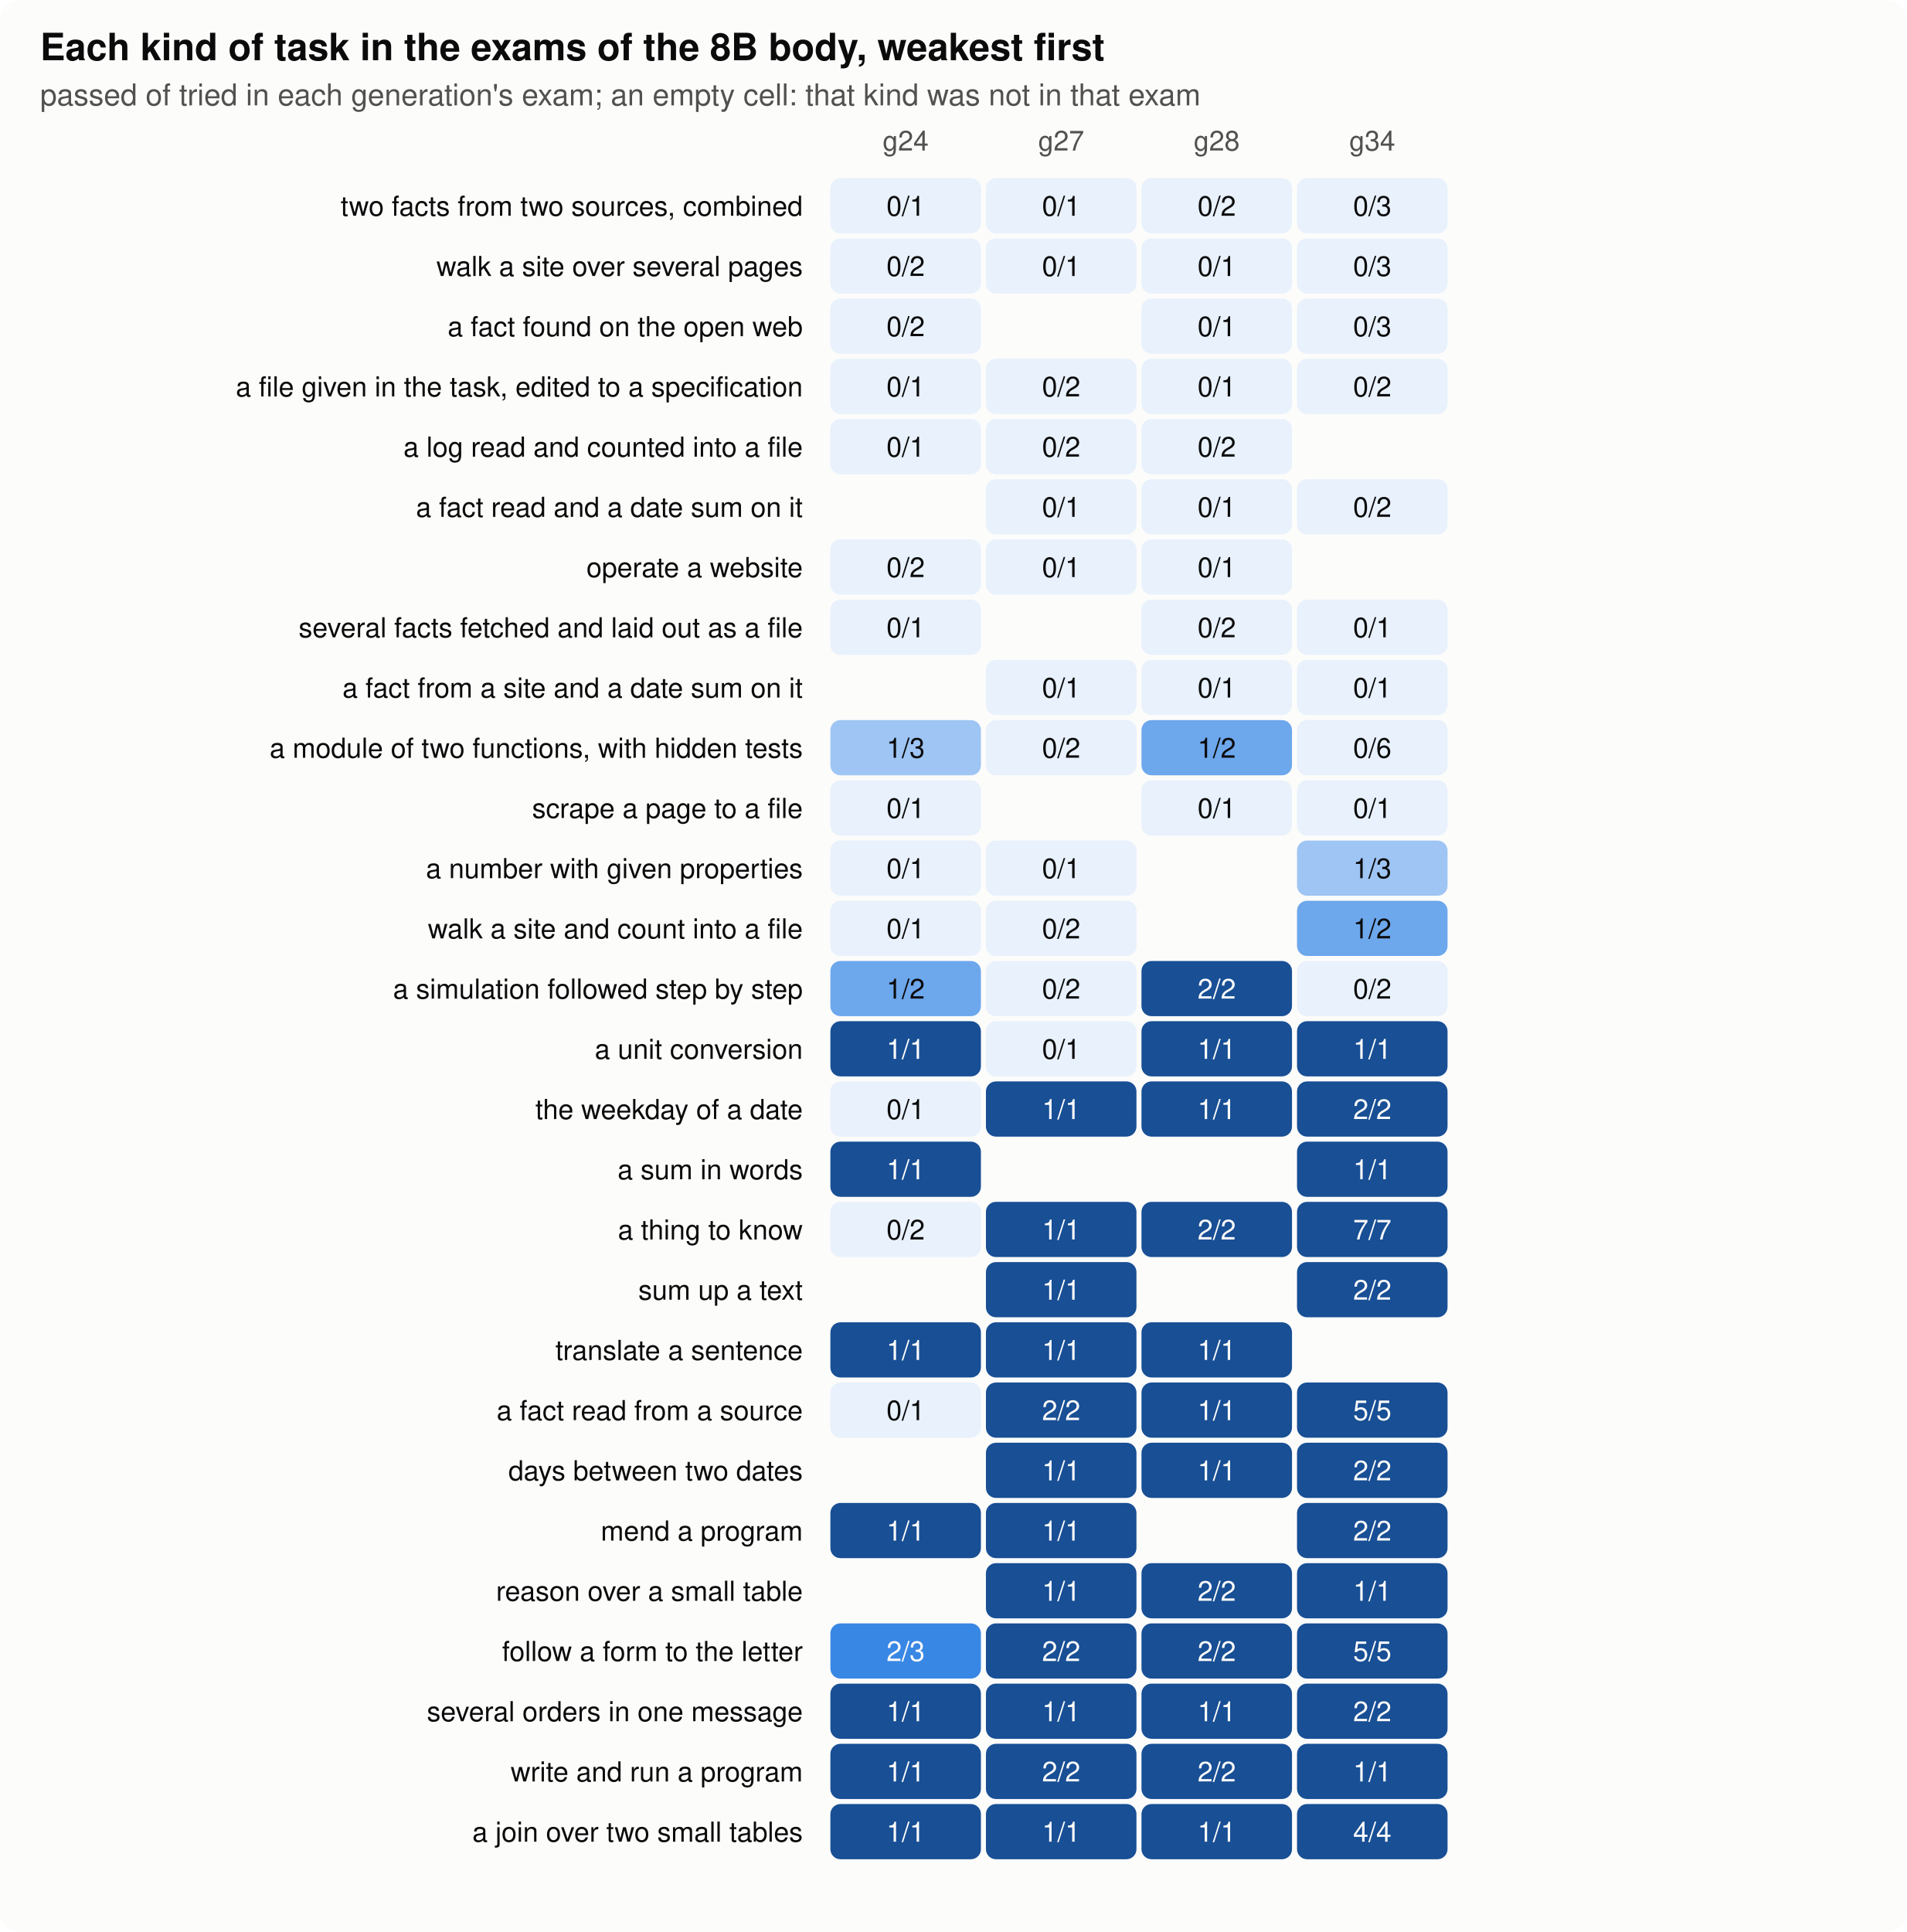
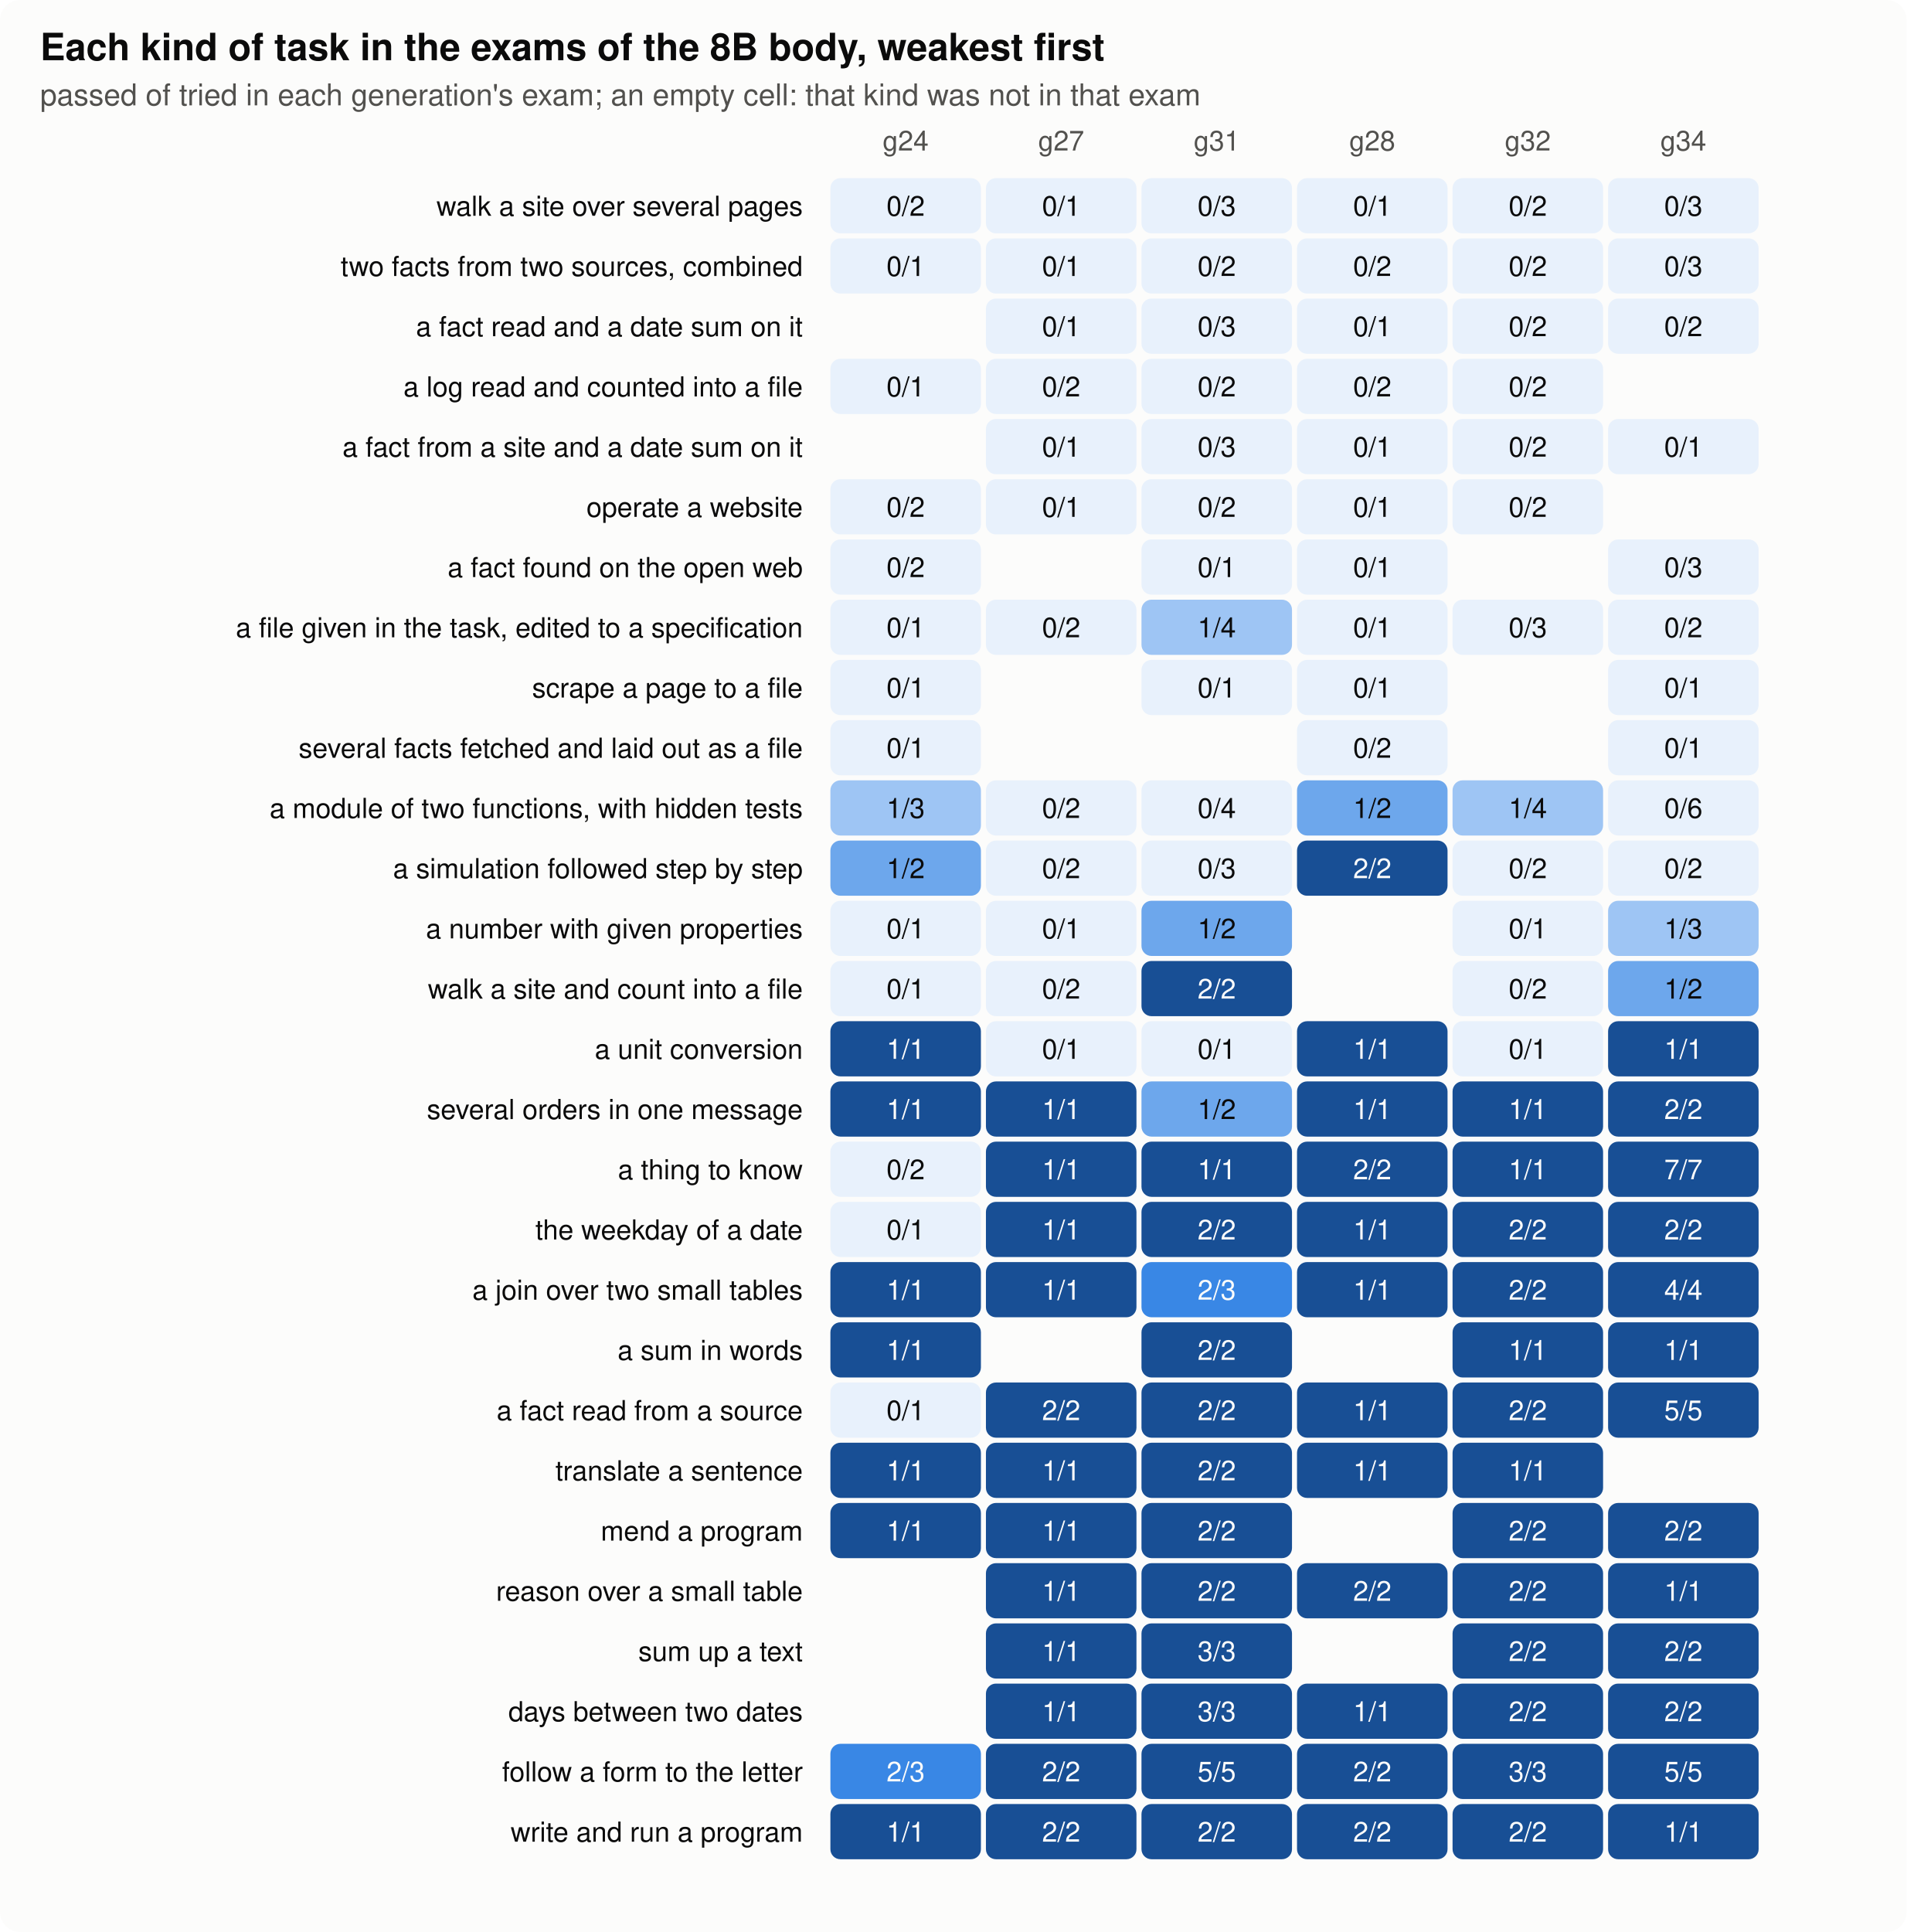
<svg xmlns="http://www.w3.org/2000/svg" width="760" height="770" viewBox="0 0 760 770" role="img" aria-label="kinds of task">
  <style>
- .bg{fill:#fcfcfb}.ink{fill:#0b0b0b}.ink2{fill:#52514e}.grid{stroke:#e4e3df}.axis{stroke:#b9b8b2}.dna{stroke:#52514e;fill:#fcfcfb}
+ .bg{fill:#fcfcfb}.ink{fill:#0b0b0b}.ink2{fill:#52514e}.grid{stroke:#e4e3df}.axis{stroke:#b9b8b2}.dna{stroke:#52514e;fill:#fcfcfb}.lost{fill:#d03b3b}
.h0{fill:#e8f1fc}.h1{fill:#cde2fb}.h2{fill:#9ec5f4}.h3{fill:#6da7ec}.h4{fill:#3987e5}.h5{fill:#256abf}.h6{fill:#184f95}
- @media (prefers-color-scheme: dark){.bg{fill:#1a1a19}.ink{fill:#f0efec}.ink2{fill:#c3c2b7}.grid{stroke:#2c2c2a}.axis{stroke:#5a5955}.dna{stroke:#c3c2b7;fill:#1a1a19}.h0{fill:#1f2a38}.h1{fill:#173a66}.h2{fill:#1c5cab}.h3{fill:#2a78d6}.h4{fill:#5598e7}.h5{fill:#86b6ef}.h6{fill:#b7d3f6}}
+ @media (prefers-color-scheme: dark){.bg{fill:#1a1a19}.ink{fill:#f0efec}.ink2{fill:#c3c2b7}.grid{stroke:#2c2c2a}.axis{stroke:#5a5955}.dna{stroke:#c3c2b7;fill:#1a1a19}.lost{fill:#e66767}.h0{fill:#1f2a38}.h1{fill:#173a66}.h2{fill:#1c5cab}.h3{fill:#2a78d6}.h4{fill:#5598e7}.h5{fill:#86b6ef}.h6{fill:#b7d3f6}}
text{font-family:-apple-system,"Segoe UI",Helvetica,Arial,sans-serif}
</style>
  <rect class="bg" width="760" height="770" rx="8" />
  <text x="16.0" y="24.0" class="ink" font-size="15" text-anchor="start" font-weight="600">Each kind of task in the exams of the 8B body, weakest first</text>
  <text x="16.0" y="42.0" class="ink2" font-size="12" text-anchor="start" font-weight="normal">passed of tried in each generation's exam; an empty cell: that kind was not in that exam</text>
  <text x="361.0" y="60.0" class="ink2" font-size="11" text-anchor="middle" font-weight="normal">g24</text>
  <text x="423.0" y="60.0" class="ink2" font-size="11" text-anchor="middle" font-weight="normal">g27</text>
-   <text x="485.0" y="60.0" class="ink2" font-size="11" text-anchor="middle" font-weight="normal">g28</text>
-   <text x="547.0" y="60.0" class="ink2" font-size="11" text-anchor="middle" font-weight="normal">g34</text>
-   <text x="320.0" y="86.0" class="ink" font-size="11" text-anchor="end" font-weight="normal">two facts from two sources, combined</text>
+   <text x="485.0" y="60.0" class="ink2" font-size="11" text-anchor="middle" font-weight="normal">g31</text>
+   <text x="547.0" y="60.0" class="ink2" font-size="11" text-anchor="middle" font-weight="normal">g28</text>
+   <text x="609.0" y="60.0" class="ink2" font-size="11" text-anchor="middle" font-weight="normal">g32</text>
+   <text x="671.0" y="60.0" class="ink2" font-size="11" text-anchor="middle" font-weight="normal">g34</text>
+   <text x="320.0" y="86.0" class="ink" font-size="11" text-anchor="end" font-weight="normal">walk a site over several pages</text>
  <rect class="h0" x="331" y="71" width="60" height="22" rx="4" />
-   <text x="361.0" y="86.0" class="ink" font-size="11" text-anchor="middle" font-weight="normal">0/1</text>
+   <text x="361.0" y="86.0" class="ink" font-size="11" text-anchor="middle" font-weight="normal">0/2</text>
  <rect class="h0" x="393" y="71" width="60" height="22" rx="4" />
  <text x="423.0" y="86.0" class="ink" font-size="11" text-anchor="middle" font-weight="normal">0/1</text>
  <rect class="h0" x="455" y="71" width="60" height="22" rx="4" />
-   <text x="485.0" y="86.0" class="ink" font-size="11" text-anchor="middle" font-weight="normal">0/2</text>
+   <text x="485.0" y="86.0" class="ink" font-size="11" text-anchor="middle" font-weight="normal">0/3</text>
  <rect class="h0" x="517" y="71" width="60" height="22" rx="4" />
-   <text x="547.0" y="86.0" class="ink" font-size="11" text-anchor="middle" font-weight="normal">0/3</text>
-   <text x="320.0" y="110.0" class="ink" font-size="11" text-anchor="end" font-weight="normal">walk a site over several pages</text>
+   <text x="547.0" y="86.0" class="ink" font-size="11" text-anchor="middle" font-weight="normal">0/1</text>
+   <rect class="h0" x="579" y="71" width="60" height="22" rx="4" />
+   <text x="609.0" y="86.0" class="ink" font-size="11" text-anchor="middle" font-weight="normal">0/2</text>
+   <rect class="h0" x="641" y="71" width="60" height="22" rx="4" />
+   <text x="671.0" y="86.0" class="ink" font-size="11" text-anchor="middle" font-weight="normal">0/3</text>
+   <text x="320.0" y="110.0" class="ink" font-size="11" text-anchor="end" font-weight="normal">two facts from two sources, combined</text>
  <rect class="h0" x="331" y="95" width="60" height="22" rx="4" />
-   <text x="361.0" y="110.0" class="ink" font-size="11" text-anchor="middle" font-weight="normal">0/2</text>
+   <text x="361.0" y="110.0" class="ink" font-size="11" text-anchor="middle" font-weight="normal">0/1</text>
  <rect class="h0" x="393" y="95" width="60" height="22" rx="4" />
  <text x="423.0" y="110.0" class="ink" font-size="11" text-anchor="middle" font-weight="normal">0/1</text>
  <rect class="h0" x="455" y="95" width="60" height="22" rx="4" />
-   <text x="485.0" y="110.0" class="ink" font-size="11" text-anchor="middle" font-weight="normal">0/1</text>
+   <text x="485.0" y="110.0" class="ink" font-size="11" text-anchor="middle" font-weight="normal">0/2</text>
  <rect class="h0" x="517" y="95" width="60" height="22" rx="4" />
-   <text x="547.0" y="110.0" class="ink" font-size="11" text-anchor="middle" font-weight="normal">0/3</text>
-   <text x="320.0" y="134.0" class="ink" font-size="11" text-anchor="end" font-weight="normal">a fact found on the open web</text>
-   <rect class="h0" x="331" y="119" width="60" height="22" rx="4" />
-   <text x="361.0" y="134.0" class="ink" font-size="11" text-anchor="middle" font-weight="normal">0/2</text>
+   <text x="547.0" y="110.0" class="ink" font-size="11" text-anchor="middle" font-weight="normal">0/2</text>
+   <rect class="h0" x="579" y="95" width="60" height="22" rx="4" />
+   <text x="609.0" y="110.0" class="ink" font-size="11" text-anchor="middle" font-weight="normal">0/2</text>
+   <rect class="h0" x="641" y="95" width="60" height="22" rx="4" />
+   <text x="671.0" y="110.0" class="ink" font-size="11" text-anchor="middle" font-weight="normal">0/3</text>
+   <text x="320.0" y="134.0" class="ink" font-size="11" text-anchor="end" font-weight="normal">a fact read and a date sum on it</text>
+   <rect class="h0" x="393" y="119" width="60" height="22" rx="4" />
+   <text x="423.0" y="134.0" class="ink" font-size="11" text-anchor="middle" font-weight="normal">0/1</text>
  <rect class="h0" x="455" y="119" width="60" height="22" rx="4" />
-   <text x="485.0" y="134.0" class="ink" font-size="11" text-anchor="middle" font-weight="normal">0/1</text>
+   <text x="485.0" y="134.0" class="ink" font-size="11" text-anchor="middle" font-weight="normal">0/3</text>
  <rect class="h0" x="517" y="119" width="60" height="22" rx="4" />
-   <text x="547.0" y="134.0" class="ink" font-size="11" text-anchor="middle" font-weight="normal">0/3</text>
-   <text x="320.0" y="158.0" class="ink" font-size="11" text-anchor="end" font-weight="normal">a file given in the task, edited to a specification</text>
+   <text x="547.0" y="134.0" class="ink" font-size="11" text-anchor="middle" font-weight="normal">0/1</text>
+   <rect class="h0" x="579" y="119" width="60" height="22" rx="4" />
+   <text x="609.0" y="134.0" class="ink" font-size="11" text-anchor="middle" font-weight="normal">0/2</text>
+   <rect class="h0" x="641" y="119" width="60" height="22" rx="4" />
+   <text x="671.0" y="134.0" class="ink" font-size="11" text-anchor="middle" font-weight="normal">0/2</text>
+   <text x="320.0" y="158.0" class="ink" font-size="11" text-anchor="end" font-weight="normal">a log read and counted into a file</text>
  <rect class="h0" x="331" y="143" width="60" height="22" rx="4" />
  <text x="361.0" y="158.0" class="ink" font-size="11" text-anchor="middle" font-weight="normal">0/1</text>
  <rect class="h0" x="393" y="143" width="60" height="22" rx="4" />
  <text x="423.0" y="158.0" class="ink" font-size="11" text-anchor="middle" font-weight="normal">0/2</text>
  <rect class="h0" x="455" y="143" width="60" height="22" rx="4" />
-   <text x="485.0" y="158.0" class="ink" font-size="11" text-anchor="middle" font-weight="normal">0/1</text>
+   <text x="485.0" y="158.0" class="ink" font-size="11" text-anchor="middle" font-weight="normal">0/2</text>
  <rect class="h0" x="517" y="143" width="60" height="22" rx="4" />
  <text x="547.0" y="158.0" class="ink" font-size="11" text-anchor="middle" font-weight="normal">0/2</text>
-   <text x="320.0" y="182.0" class="ink" font-size="11" text-anchor="end" font-weight="normal">a log read and counted into a file</text>
-   <rect class="h0" x="331" y="167" width="60" height="22" rx="4" />
-   <text x="361.0" y="182.0" class="ink" font-size="11" text-anchor="middle" font-weight="normal">0/1</text>
+   <rect class="h0" x="579" y="143" width="60" height="22" rx="4" />
+   <text x="609.0" y="158.0" class="ink" font-size="11" text-anchor="middle" font-weight="normal">0/2</text>
+   <text x="320.0" y="182.0" class="ink" font-size="11" text-anchor="end" font-weight="normal">a fact from a site and a date sum on it</text>
  <rect class="h0" x="393" y="167" width="60" height="22" rx="4" />
-   <text x="423.0" y="182.0" class="ink" font-size="11" text-anchor="middle" font-weight="normal">0/2</text>
+   <text x="423.0" y="182.0" class="ink" font-size="11" text-anchor="middle" font-weight="normal">0/1</text>
  <rect class="h0" x="455" y="167" width="60" height="22" rx="4" />
-   <text x="485.0" y="182.0" class="ink" font-size="11" text-anchor="middle" font-weight="normal">0/2</text>
-   <text x="320.0" y="206.0" class="ink" font-size="11" text-anchor="end" font-weight="normal">a fact read and a date sum on it</text>
+   <text x="485.0" y="182.0" class="ink" font-size="11" text-anchor="middle" font-weight="normal">0/3</text>
+   <rect class="h0" x="517" y="167" width="60" height="22" rx="4" />
+   <text x="547.0" y="182.0" class="ink" font-size="11" text-anchor="middle" font-weight="normal">0/1</text>
+   <rect class="h0" x="579" y="167" width="60" height="22" rx="4" />
+   <text x="609.0" y="182.0" class="ink" font-size="11" text-anchor="middle" font-weight="normal">0/2</text>
+   <rect class="h0" x="641" y="167" width="60" height="22" rx="4" />
+   <text x="671.0" y="182.0" class="ink" font-size="11" text-anchor="middle" font-weight="normal">0/1</text>
+   <text x="320.0" y="206.0" class="ink" font-size="11" text-anchor="end" font-weight="normal">operate a website</text>
+   <rect class="h0" x="331" y="191" width="60" height="22" rx="4" />
+   <text x="361.0" y="206.0" class="ink" font-size="11" text-anchor="middle" font-weight="normal">0/2</text>
  <rect class="h0" x="393" y="191" width="60" height="22" rx="4" />
  <text x="423.0" y="206.0" class="ink" font-size="11" text-anchor="middle" font-weight="normal">0/1</text>
  <rect class="h0" x="455" y="191" width="60" height="22" rx="4" />
-   <text x="485.0" y="206.0" class="ink" font-size="11" text-anchor="middle" font-weight="normal">0/1</text>
+   <text x="485.0" y="206.0" class="ink" font-size="11" text-anchor="middle" font-weight="normal">0/2</text>
  <rect class="h0" x="517" y="191" width="60" height="22" rx="4" />
-   <text x="547.0" y="206.0" class="ink" font-size="11" text-anchor="middle" font-weight="normal">0/2</text>
-   <text x="320.0" y="230.0" class="ink" font-size="11" text-anchor="end" font-weight="normal">operate a website</text>
+   <text x="547.0" y="206.0" class="ink" font-size="11" text-anchor="middle" font-weight="normal">0/1</text>
+   <rect class="h0" x="579" y="191" width="60" height="22" rx="4" />
+   <text x="609.0" y="206.0" class="ink" font-size="11" text-anchor="middle" font-weight="normal">0/2</text>
+   <text x="320.0" y="230.0" class="ink" font-size="11" text-anchor="end" font-weight="normal">a fact found on the open web</text>
  <rect class="h0" x="331" y="215" width="60" height="22" rx="4" />
  <text x="361.0" y="230.0" class="ink" font-size="11" text-anchor="middle" font-weight="normal">0/2</text>
-   <rect class="h0" x="393" y="215" width="60" height="22" rx="4" />
-   <text x="423.0" y="230.0" class="ink" font-size="11" text-anchor="middle" font-weight="normal">0/1</text>
  <rect class="h0" x="455" y="215" width="60" height="22" rx="4" />
  <text x="485.0" y="230.0" class="ink" font-size="11" text-anchor="middle" font-weight="normal">0/1</text>
-   <text x="320.0" y="254.0" class="ink" font-size="11" text-anchor="end" font-weight="normal">several facts fetched and laid out as a file</text>
+   <rect class="h0" x="517" y="215" width="60" height="22" rx="4" />
+   <text x="547.0" y="230.0" class="ink" font-size="11" text-anchor="middle" font-weight="normal">0/1</text>
+   <rect class="h0" x="641" y="215" width="60" height="22" rx="4" />
+   <text x="671.0" y="230.0" class="ink" font-size="11" text-anchor="middle" font-weight="normal">0/3</text>
+   <text x="320.0" y="254.0" class="ink" font-size="11" text-anchor="end" font-weight="normal">a file given in the task, edited to a specification</text>
  <rect class="h0" x="331" y="239" width="60" height="22" rx="4" />
  <text x="361.0" y="254.0" class="ink" font-size="11" text-anchor="middle" font-weight="normal">0/1</text>
-   <rect class="h0" x="455" y="239" width="60" height="22" rx="4" />
-   <text x="485.0" y="254.0" class="ink" font-size="11" text-anchor="middle" font-weight="normal">0/2</text>
+   <rect class="h0" x="393" y="239" width="60" height="22" rx="4" />
+   <text x="423.0" y="254.0" class="ink" font-size="11" text-anchor="middle" font-weight="normal">0/2</text>
+   <rect class="h2" x="455" y="239" width="60" height="22" rx="4" />
+   <text x="485.0" y="254.0" class="ink" font-size="11" text-anchor="middle" font-weight="normal">1/4</text>
  <rect class="h0" x="517" y="239" width="60" height="22" rx="4" />
  <text x="547.0" y="254.0" class="ink" font-size="11" text-anchor="middle" font-weight="normal">0/1</text>
-   <text x="320.0" y="278.0" class="ink" font-size="11" text-anchor="end" font-weight="normal">a fact from a site and a date sum on it</text>
-   <rect class="h0" x="393" y="263" width="60" height="22" rx="4" />
-   <text x="423.0" y="278.0" class="ink" font-size="11" text-anchor="middle" font-weight="normal">0/1</text>
+   <rect class="h0" x="579" y="239" width="60" height="22" rx="4" />
+   <text x="609.0" y="254.0" class="ink" font-size="11" text-anchor="middle" font-weight="normal">0/3</text>
+   <rect class="h0" x="641" y="239" width="60" height="22" rx="4" />
+   <text x="671.0" y="254.0" class="ink" font-size="11" text-anchor="middle" font-weight="normal">0/2</text>
+   <text x="320.0" y="278.0" class="ink" font-size="11" text-anchor="end" font-weight="normal">scrape a page to a file</text>
+   <rect class="h0" x="331" y="263" width="60" height="22" rx="4" />
+   <text x="361.0" y="278.0" class="ink" font-size="11" text-anchor="middle" font-weight="normal">0/1</text>
  <rect class="h0" x="455" y="263" width="60" height="22" rx="4" />
  <text x="485.0" y="278.0" class="ink" font-size="11" text-anchor="middle" font-weight="normal">0/1</text>
  <rect class="h0" x="517" y="263" width="60" height="22" rx="4" />
  <text x="547.0" y="278.0" class="ink" font-size="11" text-anchor="middle" font-weight="normal">0/1</text>
-   <text x="320.0" y="302.0" class="ink" font-size="11" text-anchor="end" font-weight="normal">a module of two functions, with hidden tests</text>
-   <rect class="h2" x="331" y="287" width="60" height="22" rx="4" />
-   <text x="361.0" y="302.0" class="ink" font-size="11" text-anchor="middle" font-weight="normal">1/3</text>
-   <rect class="h0" x="393" y="287" width="60" height="22" rx="4" />
-   <text x="423.0" y="302.0" class="ink" font-size="11" text-anchor="middle" font-weight="normal">0/2</text>
-   <rect class="h3" x="455" y="287" width="60" height="22" rx="4" />
-   <text x="485.0" y="302.0" class="ink" font-size="11" text-anchor="middle" font-weight="normal">1/2</text>
+   <rect class="h0" x="641" y="263" width="60" height="22" rx="4" />
+   <text x="671.0" y="278.0" class="ink" font-size="11" text-anchor="middle" font-weight="normal">0/1</text>
+   <text x="320.0" y="302.0" class="ink" font-size="11" text-anchor="end" font-weight="normal">several facts fetched and laid out as a file</text>
+   <rect class="h0" x="331" y="287" width="60" height="22" rx="4" />
+   <text x="361.0" y="302.0" class="ink" font-size="11" text-anchor="middle" font-weight="normal">0/1</text>
  <rect class="h0" x="517" y="287" width="60" height="22" rx="4" />
-   <text x="547.0" y="302.0" class="ink" font-size="11" text-anchor="middle" font-weight="normal">0/6</text>
-   <text x="320.0" y="326.0" class="ink" font-size="11" text-anchor="end" font-weight="normal">scrape a page to a file</text>
-   <rect class="h0" x="331" y="311" width="60" height="22" rx="4" />
-   <text x="361.0" y="326.0" class="ink" font-size="11" text-anchor="middle" font-weight="normal">0/1</text>
+   <text x="547.0" y="302.0" class="ink" font-size="11" text-anchor="middle" font-weight="normal">0/2</text>
+   <rect class="h0" x="641" y="287" width="60" height="22" rx="4" />
+   <text x="671.0" y="302.0" class="ink" font-size="11" text-anchor="middle" font-weight="normal">0/1</text>
+   <text x="320.0" y="326.0" class="ink" font-size="11" text-anchor="end" font-weight="normal">a module of two functions, with hidden tests</text>
+   <rect class="h2" x="331" y="311" width="60" height="22" rx="4" />
+   <text x="361.0" y="326.0" class="ink" font-size="11" text-anchor="middle" font-weight="normal">1/3</text>
+   <rect class="h0" x="393" y="311" width="60" height="22" rx="4" />
+   <text x="423.0" y="326.0" class="ink" font-size="11" text-anchor="middle" font-weight="normal">0/2</text>
  <rect class="h0" x="455" y="311" width="60" height="22" rx="4" />
-   <text x="485.0" y="326.0" class="ink" font-size="11" text-anchor="middle" font-weight="normal">0/1</text>
-   <rect class="h0" x="517" y="311" width="60" height="22" rx="4" />
-   <text x="547.0" y="326.0" class="ink" font-size="11" text-anchor="middle" font-weight="normal">0/1</text>
-   <text x="320.0" y="350.0" class="ink" font-size="11" text-anchor="end" font-weight="normal">a number with given properties</text>
-   <rect class="h0" x="331" y="335" width="60" height="22" rx="4" />
-   <text x="361.0" y="350.0" class="ink" font-size="11" text-anchor="middle" font-weight="normal">0/1</text>
+   <text x="485.0" y="326.0" class="ink" font-size="11" text-anchor="middle" font-weight="normal">0/4</text>
+   <rect class="h3" x="517" y="311" width="60" height="22" rx="4" />
+   <text x="547.0" y="326.0" class="ink" font-size="11" text-anchor="middle" font-weight="normal">1/2</text>
+   <rect class="h2" x="579" y="311" width="60" height="22" rx="4" />
+   <text x="609.0" y="326.0" class="ink" font-size="11" text-anchor="middle" font-weight="normal">1/4</text>
+   <rect class="h0" x="641" y="311" width="60" height="22" rx="4" />
+   <text x="671.0" y="326.0" class="ink" font-size="11" text-anchor="middle" font-weight="normal">0/6</text>
+   <text x="320.0" y="350.0" class="ink" font-size="11" text-anchor="end" font-weight="normal">a simulation followed step by step</text>
+   <rect class="h3" x="331" y="335" width="60" height="22" rx="4" />
+   <text x="361.0" y="350.0" class="ink" font-size="11" text-anchor="middle" font-weight="normal">1/2</text>
  <rect class="h0" x="393" y="335" width="60" height="22" rx="4" />
-   <text x="423.0" y="350.0" class="ink" font-size="11" text-anchor="middle" font-weight="normal">0/1</text>
-   <rect class="h2" x="517" y="335" width="60" height="22" rx="4" />
-   <text x="547.0" y="350.0" class="ink" font-size="11" text-anchor="middle" font-weight="normal">1/3</text>
-   <text x="320.0" y="374.0" class="ink" font-size="11" text-anchor="end" font-weight="normal">walk a site and count into a file</text>
+   <text x="423.0" y="350.0" class="ink" font-size="11" text-anchor="middle" font-weight="normal">0/2</text>
+   <rect class="h0" x="455" y="335" width="60" height="22" rx="4" />
+   <text x="485.0" y="350.0" class="ink" font-size="11" text-anchor="middle" font-weight="normal">0/3</text>
+   <rect class="h6" x="517" y="335" width="60" height="22" rx="4" />
+   <text x="547.0" y="350.0" class="bg" font-size="11" text-anchor="middle" font-weight="normal">2/2</text>
+   <rect class="h0" x="579" y="335" width="60" height="22" rx="4" />
+   <text x="609.0" y="350.0" class="ink" font-size="11" text-anchor="middle" font-weight="normal">0/2</text>
+   <rect class="h0" x="641" y="335" width="60" height="22" rx="4" />
+   <text x="671.0" y="350.0" class="ink" font-size="11" text-anchor="middle" font-weight="normal">0/2</text>
+   <text x="320.0" y="374.0" class="ink" font-size="11" text-anchor="end" font-weight="normal">a number with given properties</text>
  <rect class="h0" x="331" y="359" width="60" height="22" rx="4" />
  <text x="361.0" y="374.0" class="ink" font-size="11" text-anchor="middle" font-weight="normal">0/1</text>
  <rect class="h0" x="393" y="359" width="60" height="22" rx="4" />
-   <text x="423.0" y="374.0" class="ink" font-size="11" text-anchor="middle" font-weight="normal">0/2</text>
-   <rect class="h3" x="517" y="359" width="60" height="22" rx="4" />
-   <text x="547.0" y="374.0" class="ink" font-size="11" text-anchor="middle" font-weight="normal">1/2</text>
-   <text x="320.0" y="398.0" class="ink" font-size="11" text-anchor="end" font-weight="normal">a simulation followed step by step</text>
-   <rect class="h3" x="331" y="383" width="60" height="22" rx="4" />
-   <text x="361.0" y="398.0" class="ink" font-size="11" text-anchor="middle" font-weight="normal">1/2</text>
+   <text x="423.0" y="374.0" class="ink" font-size="11" text-anchor="middle" font-weight="normal">0/1</text>
+   <rect class="h3" x="455" y="359" width="60" height="22" rx="4" />
+   <text x="485.0" y="374.0" class="ink" font-size="11" text-anchor="middle" font-weight="normal">1/2</text>
+   <rect class="h0" x="579" y="359" width="60" height="22" rx="4" />
+   <text x="609.0" y="374.0" class="ink" font-size="11" text-anchor="middle" font-weight="normal">0/1</text>
+   <rect class="h2" x="641" y="359" width="60" height="22" rx="4" />
+   <text x="671.0" y="374.0" class="ink" font-size="11" text-anchor="middle" font-weight="normal">1/3</text>
+   <text x="320.0" y="398.0" class="ink" font-size="11" text-anchor="end" font-weight="normal">walk a site and count into a file</text>
+   <rect class="h0" x="331" y="383" width="60" height="22" rx="4" />
+   <text x="361.0" y="398.0" class="ink" font-size="11" text-anchor="middle" font-weight="normal">0/1</text>
  <rect class="h0" x="393" y="383" width="60" height="22" rx="4" />
  <text x="423.0" y="398.0" class="ink" font-size="11" text-anchor="middle" font-weight="normal">0/2</text>
  <rect class="h6" x="455" y="383" width="60" height="22" rx="4" />
  <text x="485.0" y="398.0" class="bg" font-size="11" text-anchor="middle" font-weight="normal">2/2</text>
-   <rect class="h0" x="517" y="383" width="60" height="22" rx="4" />
-   <text x="547.0" y="398.0" class="ink" font-size="11" text-anchor="middle" font-weight="normal">0/2</text>
+   <rect class="h0" x="579" y="383" width="60" height="22" rx="4" />
+   <text x="609.0" y="398.0" class="ink" font-size="11" text-anchor="middle" font-weight="normal">0/2</text>
+   <rect class="h3" x="641" y="383" width="60" height="22" rx="4" />
+   <text x="671.0" y="398.0" class="ink" font-size="11" text-anchor="middle" font-weight="normal">1/2</text>
  <text x="320.0" y="422.0" class="ink" font-size="11" text-anchor="end" font-weight="normal">a unit conversion</text>
  <rect class="h6" x="331" y="407" width="60" height="22" rx="4" />
  <text x="361.0" y="422.0" class="bg" font-size="11" text-anchor="middle" font-weight="normal">1/1</text>
  <rect class="h0" x="393" y="407" width="60" height="22" rx="4" />
  <text x="423.0" y="422.0" class="ink" font-size="11" text-anchor="middle" font-weight="normal">0/1</text>
-   <rect class="h6" x="455" y="407" width="60" height="22" rx="4" />
-   <text x="485.0" y="422.0" class="bg" font-size="11" text-anchor="middle" font-weight="normal">1/1</text>
+   <rect class="h0" x="455" y="407" width="60" height="22" rx="4" />
+   <text x="485.0" y="422.0" class="ink" font-size="11" text-anchor="middle" font-weight="normal">0/1</text>
  <rect class="h6" x="517" y="407" width="60" height="22" rx="4" />
  <text x="547.0" y="422.0" class="bg" font-size="11" text-anchor="middle" font-weight="normal">1/1</text>
-   <text x="320.0" y="446.0" class="ink" font-size="11" text-anchor="end" font-weight="normal">the weekday of a date</text>
-   <rect class="h0" x="331" y="431" width="60" height="22" rx="4" />
-   <text x="361.0" y="446.0" class="ink" font-size="11" text-anchor="middle" font-weight="normal">0/1</text>
+   <rect class="h0" x="579" y="407" width="60" height="22" rx="4" />
+   <text x="609.0" y="422.0" class="ink" font-size="11" text-anchor="middle" font-weight="normal">0/1</text>
+   <rect class="h6" x="641" y="407" width="60" height="22" rx="4" />
+   <text x="671.0" y="422.0" class="bg" font-size="11" text-anchor="middle" font-weight="normal">1/1</text>
+   <text x="320.0" y="446.0" class="ink" font-size="11" text-anchor="end" font-weight="normal">several orders in one message</text>
+   <rect class="h6" x="331" y="431" width="60" height="22" rx="4" />
+   <text x="361.0" y="446.0" class="bg" font-size="11" text-anchor="middle" font-weight="normal">1/1</text>
  <rect class="h6" x="393" y="431" width="60" height="22" rx="4" />
  <text x="423.0" y="446.0" class="bg" font-size="11" text-anchor="middle" font-weight="normal">1/1</text>
-   <rect class="h6" x="455" y="431" width="60" height="22" rx="4" />
-   <text x="485.0" y="446.0" class="bg" font-size="11" text-anchor="middle" font-weight="normal">1/1</text>
+   <rect class="h3" x="455" y="431" width="60" height="22" rx="4" />
+   <text x="485.0" y="446.0" class="ink" font-size="11" text-anchor="middle" font-weight="normal">1/2</text>
  <rect class="h6" x="517" y="431" width="60" height="22" rx="4" />
-   <text x="547.0" y="446.0" class="bg" font-size="11" text-anchor="middle" font-weight="normal">2/2</text>
-   <text x="320.0" y="470.0" class="ink" font-size="11" text-anchor="end" font-weight="normal">a sum in words</text>
-   <rect class="h6" x="331" y="455" width="60" height="22" rx="4" />
-   <text x="361.0" y="470.0" class="bg" font-size="11" text-anchor="middle" font-weight="normal">1/1</text>
+   <text x="547.0" y="446.0" class="bg" font-size="11" text-anchor="middle" font-weight="normal">1/1</text>
+   <rect class="h6" x="579" y="431" width="60" height="22" rx="4" />
+   <text x="609.0" y="446.0" class="bg" font-size="11" text-anchor="middle" font-weight="normal">1/1</text>
+   <rect class="h6" x="641" y="431" width="60" height="22" rx="4" />
+   <text x="671.0" y="446.0" class="bg" font-size="11" text-anchor="middle" font-weight="normal">2/2</text>
+   <text x="320.0" y="470.0" class="ink" font-size="11" text-anchor="end" font-weight="normal">a thing to know</text>
+   <rect class="h0" x="331" y="455" width="60" height="22" rx="4" />
+   <text x="361.0" y="470.0" class="ink" font-size="11" text-anchor="middle" font-weight="normal">0/2</text>
+   <rect class="h6" x="393" y="455" width="60" height="22" rx="4" />
+   <text x="423.0" y="470.0" class="bg" font-size="11" text-anchor="middle" font-weight="normal">1/1</text>
+   <rect class="h6" x="455" y="455" width="60" height="22" rx="4" />
+   <text x="485.0" y="470.0" class="bg" font-size="11" text-anchor="middle" font-weight="normal">1/1</text>
  <rect class="h6" x="517" y="455" width="60" height="22" rx="4" />
-   <text x="547.0" y="470.0" class="bg" font-size="11" text-anchor="middle" font-weight="normal">1/1</text>
-   <text x="320.0" y="494.0" class="ink" font-size="11" text-anchor="end" font-weight="normal">a thing to know</text>
+   <text x="547.0" y="470.0" class="bg" font-size="11" text-anchor="middle" font-weight="normal">2/2</text>
+   <rect class="h6" x="579" y="455" width="60" height="22" rx="4" />
+   <text x="609.0" y="470.0" class="bg" font-size="11" text-anchor="middle" font-weight="normal">1/1</text>
+   <rect class="h6" x="641" y="455" width="60" height="22" rx="4" />
+   <text x="671.0" y="470.0" class="bg" font-size="11" text-anchor="middle" font-weight="normal">7/7</text>
+   <text x="320.0" y="494.0" class="ink" font-size="11" text-anchor="end" font-weight="normal">the weekday of a date</text>
  <rect class="h0" x="331" y="479" width="60" height="22" rx="4" />
-   <text x="361.0" y="494.0" class="ink" font-size="11" text-anchor="middle" font-weight="normal">0/2</text>
+   <text x="361.0" y="494.0" class="ink" font-size="11" text-anchor="middle" font-weight="normal">0/1</text>
  <rect class="h6" x="393" y="479" width="60" height="22" rx="4" />
  <text x="423.0" y="494.0" class="bg" font-size="11" text-anchor="middle" font-weight="normal">1/1</text>
  <rect class="h6" x="455" y="479" width="60" height="22" rx="4" />
  <text x="485.0" y="494.0" class="bg" font-size="11" text-anchor="middle" font-weight="normal">2/2</text>
  <rect class="h6" x="517" y="479" width="60" height="22" rx="4" />
-   <text x="547.0" y="494.0" class="bg" font-size="11" text-anchor="middle" font-weight="normal">7/7</text>
-   <text x="320.0" y="518.0" class="ink" font-size="11" text-anchor="end" font-weight="normal">sum up a text</text>
+   <text x="547.0" y="494.0" class="bg" font-size="11" text-anchor="middle" font-weight="normal">1/1</text>
+   <rect class="h6" x="579" y="479" width="60" height="22" rx="4" />
+   <text x="609.0" y="494.0" class="bg" font-size="11" text-anchor="middle" font-weight="normal">2/2</text>
+   <rect class="h6" x="641" y="479" width="60" height="22" rx="4" />
+   <text x="671.0" y="494.0" class="bg" font-size="11" text-anchor="middle" font-weight="normal">2/2</text>
+   <text x="320.0" y="518.0" class="ink" font-size="11" text-anchor="end" font-weight="normal">a join over two small tables</text>
+   <rect class="h6" x="331" y="503" width="60" height="22" rx="4" />
+   <text x="361.0" y="518.0" class="bg" font-size="11" text-anchor="middle" font-weight="normal">1/1</text>
  <rect class="h6" x="393" y="503" width="60" height="22" rx="4" />
  <text x="423.0" y="518.0" class="bg" font-size="11" text-anchor="middle" font-weight="normal">1/1</text>
+   <rect class="h4" x="455" y="503" width="60" height="22" rx="4" />
+   <text x="485.0" y="518.0" class="bg" font-size="11" text-anchor="middle" font-weight="normal">2/3</text>
  <rect class="h6" x="517" y="503" width="60" height="22" rx="4" />
-   <text x="547.0" y="518.0" class="bg" font-size="11" text-anchor="middle" font-weight="normal">2/2</text>
-   <text x="320.0" y="542.0" class="ink" font-size="11" text-anchor="end" font-weight="normal">translate a sentence</text>
+   <text x="547.0" y="518.0" class="bg" font-size="11" text-anchor="middle" font-weight="normal">1/1</text>
+   <rect class="h6" x="579" y="503" width="60" height="22" rx="4" />
+   <text x="609.0" y="518.0" class="bg" font-size="11" text-anchor="middle" font-weight="normal">2/2</text>
+   <rect class="h6" x="641" y="503" width="60" height="22" rx="4" />
+   <text x="671.0" y="518.0" class="bg" font-size="11" text-anchor="middle" font-weight="normal">4/4</text>
+   <text x="320.0" y="542.0" class="ink" font-size="11" text-anchor="end" font-weight="normal">a sum in words</text>
  <rect class="h6" x="331" y="527" width="60" height="22" rx="4" />
  <text x="361.0" y="542.0" class="bg" font-size="11" text-anchor="middle" font-weight="normal">1/1</text>
-   <rect class="h6" x="393" y="527" width="60" height="22" rx="4" />
-   <text x="423.0" y="542.0" class="bg" font-size="11" text-anchor="middle" font-weight="normal">1/1</text>
  <rect class="h6" x="455" y="527" width="60" height="22" rx="4" />
-   <text x="485.0" y="542.0" class="bg" font-size="11" text-anchor="middle" font-weight="normal">1/1</text>
+   <text x="485.0" y="542.0" class="bg" font-size="11" text-anchor="middle" font-weight="normal">2/2</text>
+   <rect class="h6" x="579" y="527" width="60" height="22" rx="4" />
+   <text x="609.0" y="542.0" class="bg" font-size="11" text-anchor="middle" font-weight="normal">1/1</text>
+   <rect class="h6" x="641" y="527" width="60" height="22" rx="4" />
+   <text x="671.0" y="542.0" class="bg" font-size="11" text-anchor="middle" font-weight="normal">1/1</text>
  <text x="320.0" y="566.0" class="ink" font-size="11" text-anchor="end" font-weight="normal">a fact read from a source</text>
  <rect class="h0" x="331" y="551" width="60" height="22" rx="4" />
  <text x="361.0" y="566.0" class="ink" font-size="11" text-anchor="middle" font-weight="normal">0/1</text>
  <rect class="h6" x="393" y="551" width="60" height="22" rx="4" />
  <text x="423.0" y="566.0" class="bg" font-size="11" text-anchor="middle" font-weight="normal">2/2</text>
  <rect class="h6" x="455" y="551" width="60" height="22" rx="4" />
-   <text x="485.0" y="566.0" class="bg" font-size="11" text-anchor="middle" font-weight="normal">1/1</text>
+   <text x="485.0" y="566.0" class="bg" font-size="11" text-anchor="middle" font-weight="normal">2/2</text>
  <rect class="h6" x="517" y="551" width="60" height="22" rx="4" />
-   <text x="547.0" y="566.0" class="bg" font-size="11" text-anchor="middle" font-weight="normal">5/5</text>
-   <text x="320.0" y="590.0" class="ink" font-size="11" text-anchor="end" font-weight="normal">days between two dates</text>
+   <text x="547.0" y="566.0" class="bg" font-size="11" text-anchor="middle" font-weight="normal">1/1</text>
+   <rect class="h6" x="579" y="551" width="60" height="22" rx="4" />
+   <text x="609.0" y="566.0" class="bg" font-size="11" text-anchor="middle" font-weight="normal">2/2</text>
+   <rect class="h6" x="641" y="551" width="60" height="22" rx="4" />
+   <text x="671.0" y="566.0" class="bg" font-size="11" text-anchor="middle" font-weight="normal">5/5</text>
+   <text x="320.0" y="590.0" class="ink" font-size="11" text-anchor="end" font-weight="normal">translate a sentence</text>
+   <rect class="h6" x="331" y="575" width="60" height="22" rx="4" />
+   <text x="361.0" y="590.0" class="bg" font-size="11" text-anchor="middle" font-weight="normal">1/1</text>
  <rect class="h6" x="393" y="575" width="60" height="22" rx="4" />
  <text x="423.0" y="590.0" class="bg" font-size="11" text-anchor="middle" font-weight="normal">1/1</text>
  <rect class="h6" x="455" y="575" width="60" height="22" rx="4" />
-   <text x="485.0" y="590.0" class="bg" font-size="11" text-anchor="middle" font-weight="normal">1/1</text>
+   <text x="485.0" y="590.0" class="bg" font-size="11" text-anchor="middle" font-weight="normal">2/2</text>
  <rect class="h6" x="517" y="575" width="60" height="22" rx="4" />
-   <text x="547.0" y="590.0" class="bg" font-size="11" text-anchor="middle" font-weight="normal">2/2</text>
+   <text x="547.0" y="590.0" class="bg" font-size="11" text-anchor="middle" font-weight="normal">1/1</text>
+   <rect class="h6" x="579" y="575" width="60" height="22" rx="4" />
+   <text x="609.0" y="590.0" class="bg" font-size="11" text-anchor="middle" font-weight="normal">1/1</text>
  <text x="320.0" y="614.0" class="ink" font-size="11" text-anchor="end" font-weight="normal">mend a program</text>
  <rect class="h6" x="331" y="599" width="60" height="22" rx="4" />
  <text x="361.0" y="614.0" class="bg" font-size="11" text-anchor="middle" font-weight="normal">1/1</text>
  <rect class="h6" x="393" y="599" width="60" height="22" rx="4" />
  <text x="423.0" y="614.0" class="bg" font-size="11" text-anchor="middle" font-weight="normal">1/1</text>
-   <rect class="h6" x="517" y="599" width="60" height="22" rx="4" />
-   <text x="547.0" y="614.0" class="bg" font-size="11" text-anchor="middle" font-weight="normal">2/2</text>
+   <rect class="h6" x="455" y="599" width="60" height="22" rx="4" />
+   <text x="485.0" y="614.0" class="bg" font-size="11" text-anchor="middle" font-weight="normal">2/2</text>
+   <rect class="h6" x="579" y="599" width="60" height="22" rx="4" />
+   <text x="609.0" y="614.0" class="bg" font-size="11" text-anchor="middle" font-weight="normal">2/2</text>
+   <rect class="h6" x="641" y="599" width="60" height="22" rx="4" />
+   <text x="671.0" y="614.0" class="bg" font-size="11" text-anchor="middle" font-weight="normal">2/2</text>
  <text x="320.0" y="638.0" class="ink" font-size="11" text-anchor="end" font-weight="normal">reason over a small table</text>
  <rect class="h6" x="393" y="623" width="60" height="22" rx="4" />
  <text x="423.0" y="638.0" class="bg" font-size="11" text-anchor="middle" font-weight="normal">1/1</text>
  <rect class="h6" x="455" y="623" width="60" height="22" rx="4" />
  <text x="485.0" y="638.0" class="bg" font-size="11" text-anchor="middle" font-weight="normal">2/2</text>
  <rect class="h6" x="517" y="623" width="60" height="22" rx="4" />
-   <text x="547.0" y="638.0" class="bg" font-size="11" text-anchor="middle" font-weight="normal">1/1</text>
-   <text x="320.0" y="662.0" class="ink" font-size="11" text-anchor="end" font-weight="normal">follow a form to the letter</text>
-   <rect class="h4" x="331" y="647" width="60" height="22" rx="4" />
-   <text x="361.0" y="662.0" class="bg" font-size="11" text-anchor="middle" font-weight="normal">2/3</text>
+   <text x="547.0" y="638.0" class="bg" font-size="11" text-anchor="middle" font-weight="normal">2/2</text>
+   <rect class="h6" x="579" y="623" width="60" height="22" rx="4" />
+   <text x="609.0" y="638.0" class="bg" font-size="11" text-anchor="middle" font-weight="normal">2/2</text>
+   <rect class="h6" x="641" y="623" width="60" height="22" rx="4" />
+   <text x="671.0" y="638.0" class="bg" font-size="11" text-anchor="middle" font-weight="normal">1/1</text>
+   <text x="320.0" y="662.0" class="ink" font-size="11" text-anchor="end" font-weight="normal">sum up a text</text>
  <rect class="h6" x="393" y="647" width="60" height="22" rx="4" />
-   <text x="423.0" y="662.0" class="bg" font-size="11" text-anchor="middle" font-weight="normal">2/2</text>
+   <text x="423.0" y="662.0" class="bg" font-size="11" text-anchor="middle" font-weight="normal">1/1</text>
  <rect class="h6" x="455" y="647" width="60" height="22" rx="4" />
-   <text x="485.0" y="662.0" class="bg" font-size="11" text-anchor="middle" font-weight="normal">2/2</text>
-   <rect class="h6" x="517" y="647" width="60" height="22" rx="4" />
-   <text x="547.0" y="662.0" class="bg" font-size="11" text-anchor="middle" font-weight="normal">5/5</text>
-   <text x="320.0" y="686.0" class="ink" font-size="11" text-anchor="end" font-weight="normal">several orders in one message</text>
-   <rect class="h6" x="331" y="671" width="60" height="22" rx="4" />
-   <text x="361.0" y="686.0" class="bg" font-size="11" text-anchor="middle" font-weight="normal">1/1</text>
+   <text x="485.0" y="662.0" class="bg" font-size="11" text-anchor="middle" font-weight="normal">3/3</text>
+   <rect class="h6" x="579" y="647" width="60" height="22" rx="4" />
+   <text x="609.0" y="662.0" class="bg" font-size="11" text-anchor="middle" font-weight="normal">2/2</text>
+   <rect class="h6" x="641" y="647" width="60" height="22" rx="4" />
+   <text x="671.0" y="662.0" class="bg" font-size="11" text-anchor="middle" font-weight="normal">2/2</text>
+   <text x="320.0" y="686.0" class="ink" font-size="11" text-anchor="end" font-weight="normal">days between two dates</text>
  <rect class="h6" x="393" y="671" width="60" height="22" rx="4" />
  <text x="423.0" y="686.0" class="bg" font-size="11" text-anchor="middle" font-weight="normal">1/1</text>
  <rect class="h6" x="455" y="671" width="60" height="22" rx="4" />
-   <text x="485.0" y="686.0" class="bg" font-size="11" text-anchor="middle" font-weight="normal">1/1</text>
+   <text x="485.0" y="686.0" class="bg" font-size="11" text-anchor="middle" font-weight="normal">3/3</text>
  <rect class="h6" x="517" y="671" width="60" height="22" rx="4" />
-   <text x="547.0" y="686.0" class="bg" font-size="11" text-anchor="middle" font-weight="normal">2/2</text>
-   <text x="320.0" y="710.0" class="ink" font-size="11" text-anchor="end" font-weight="normal">write and run a program</text>
-   <rect class="h6" x="331" y="695" width="60" height="22" rx="4" />
-   <text x="361.0" y="710.0" class="bg" font-size="11" text-anchor="middle" font-weight="normal">1/1</text>
+   <text x="547.0" y="686.0" class="bg" font-size="11" text-anchor="middle" font-weight="normal">1/1</text>
+   <rect class="h6" x="579" y="671" width="60" height="22" rx="4" />
+   <text x="609.0" y="686.0" class="bg" font-size="11" text-anchor="middle" font-weight="normal">2/2</text>
+   <rect class="h6" x="641" y="671" width="60" height="22" rx="4" />
+   <text x="671.0" y="686.0" class="bg" font-size="11" text-anchor="middle" font-weight="normal">2/2</text>
+   <text x="320.0" y="710.0" class="ink" font-size="11" text-anchor="end" font-weight="normal">follow a form to the letter</text>
+   <rect class="h4" x="331" y="695" width="60" height="22" rx="4" />
+   <text x="361.0" y="710.0" class="bg" font-size="11" text-anchor="middle" font-weight="normal">2/3</text>
  <rect class="h6" x="393" y="695" width="60" height="22" rx="4" />
  <text x="423.0" y="710.0" class="bg" font-size="11" text-anchor="middle" font-weight="normal">2/2</text>
  <rect class="h6" x="455" y="695" width="60" height="22" rx="4" />
-   <text x="485.0" y="710.0" class="bg" font-size="11" text-anchor="middle" font-weight="normal">2/2</text>
+   <text x="485.0" y="710.0" class="bg" font-size="11" text-anchor="middle" font-weight="normal">5/5</text>
  <rect class="h6" x="517" y="695" width="60" height="22" rx="4" />
-   <text x="547.0" y="710.0" class="bg" font-size="11" text-anchor="middle" font-weight="normal">1/1</text>
-   <text x="320.0" y="734.0" class="ink" font-size="11" text-anchor="end" font-weight="normal">a join over two small tables</text>
+   <text x="547.0" y="710.0" class="bg" font-size="11" text-anchor="middle" font-weight="normal">2/2</text>
+   <rect class="h6" x="579" y="695" width="60" height="22" rx="4" />
+   <text x="609.0" y="710.0" class="bg" font-size="11" text-anchor="middle" font-weight="normal">3/3</text>
+   <rect class="h6" x="641" y="695" width="60" height="22" rx="4" />
+   <text x="671.0" y="710.0" class="bg" font-size="11" text-anchor="middle" font-weight="normal">5/5</text>
+   <text x="320.0" y="734.0" class="ink" font-size="11" text-anchor="end" font-weight="normal">write and run a program</text>
  <rect class="h6" x="331" y="719" width="60" height="22" rx="4" />
  <text x="361.0" y="734.0" class="bg" font-size="11" text-anchor="middle" font-weight="normal">1/1</text>
  <rect class="h6" x="393" y="719" width="60" height="22" rx="4" />
-   <text x="423.0" y="734.0" class="bg" font-size="11" text-anchor="middle" font-weight="normal">1/1</text>
+   <text x="423.0" y="734.0" class="bg" font-size="11" text-anchor="middle" font-weight="normal">2/2</text>
  <rect class="h6" x="455" y="719" width="60" height="22" rx="4" />
-   <text x="485.0" y="734.0" class="bg" font-size="11" text-anchor="middle" font-weight="normal">1/1</text>
+   <text x="485.0" y="734.0" class="bg" font-size="11" text-anchor="middle" font-weight="normal">2/2</text>
  <rect class="h6" x="517" y="719" width="60" height="22" rx="4" />
-   <text x="547.0" y="734.0" class="bg" font-size="11" text-anchor="middle" font-weight="normal">4/4</text>
+   <text x="547.0" y="734.0" class="bg" font-size="11" text-anchor="middle" font-weight="normal">2/2</text>
+   <rect class="h6" x="579" y="719" width="60" height="22" rx="4" />
+   <text x="609.0" y="734.0" class="bg" font-size="11" text-anchor="middle" font-weight="normal">2/2</text>
+   <rect class="h6" x="641" y="719" width="60" height="22" rx="4" />
+   <text x="671.0" y="734.0" class="bg" font-size="11" text-anchor="middle" font-weight="normal">1/1</text>
</svg>
